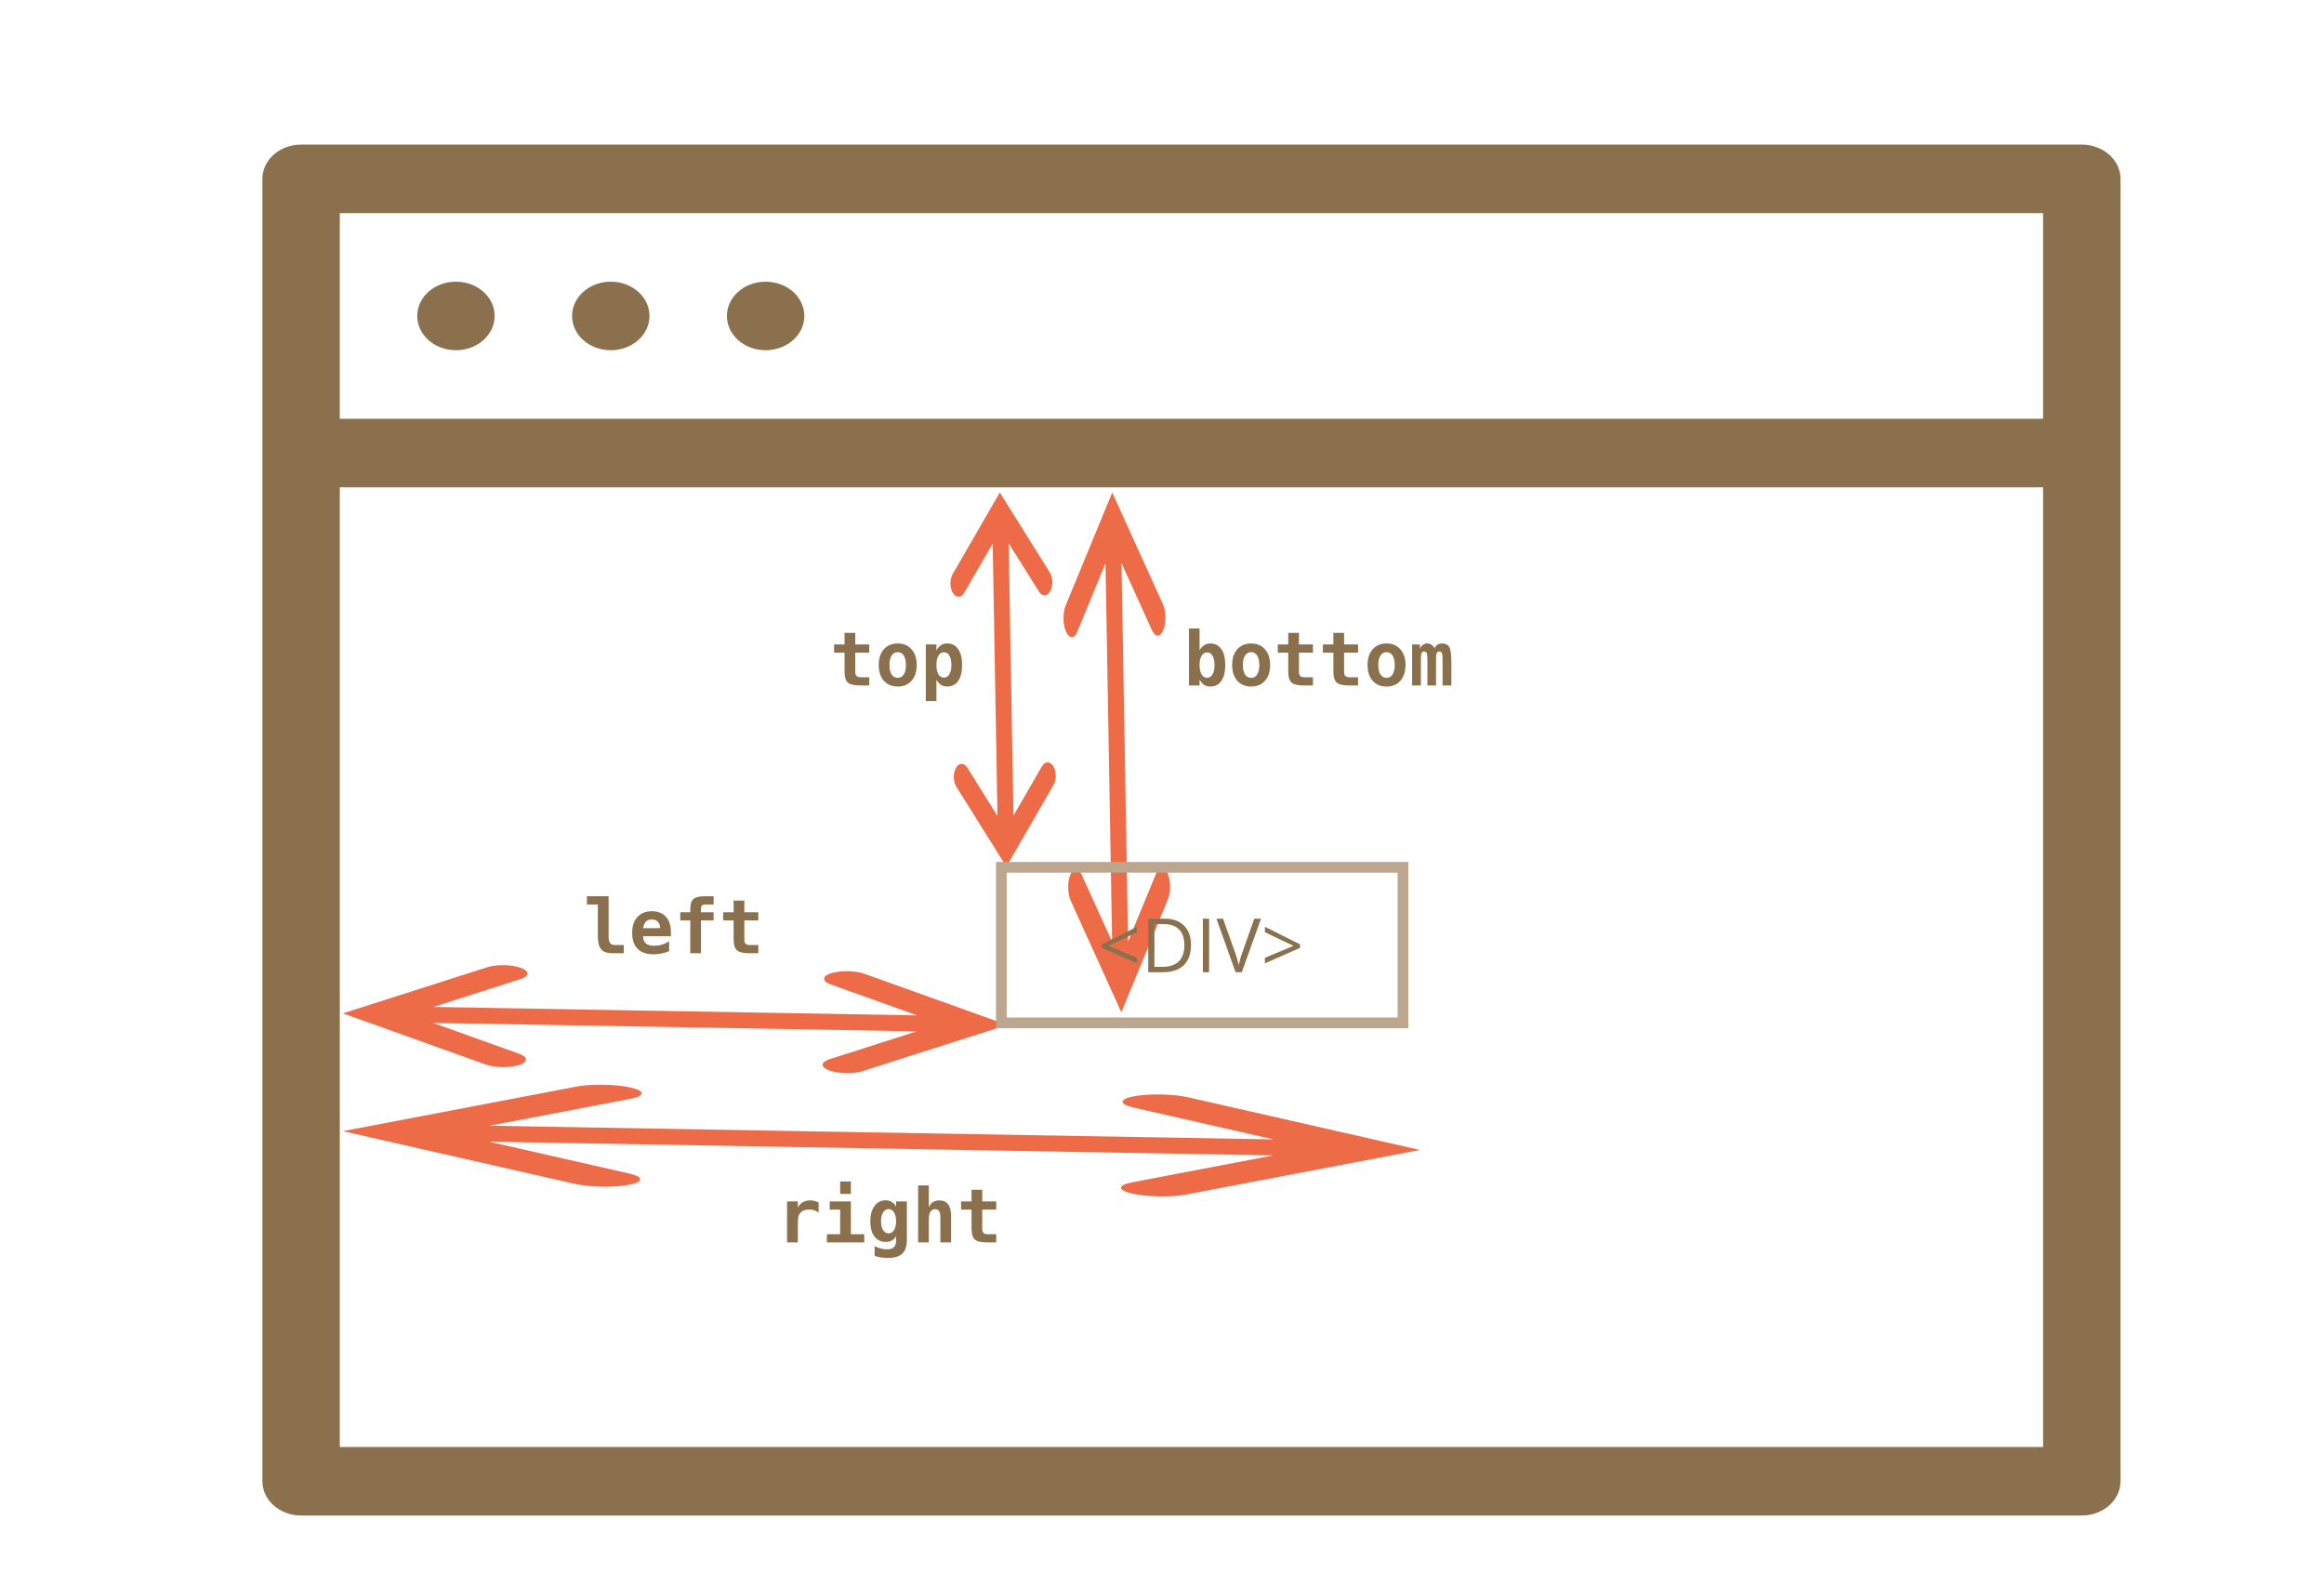
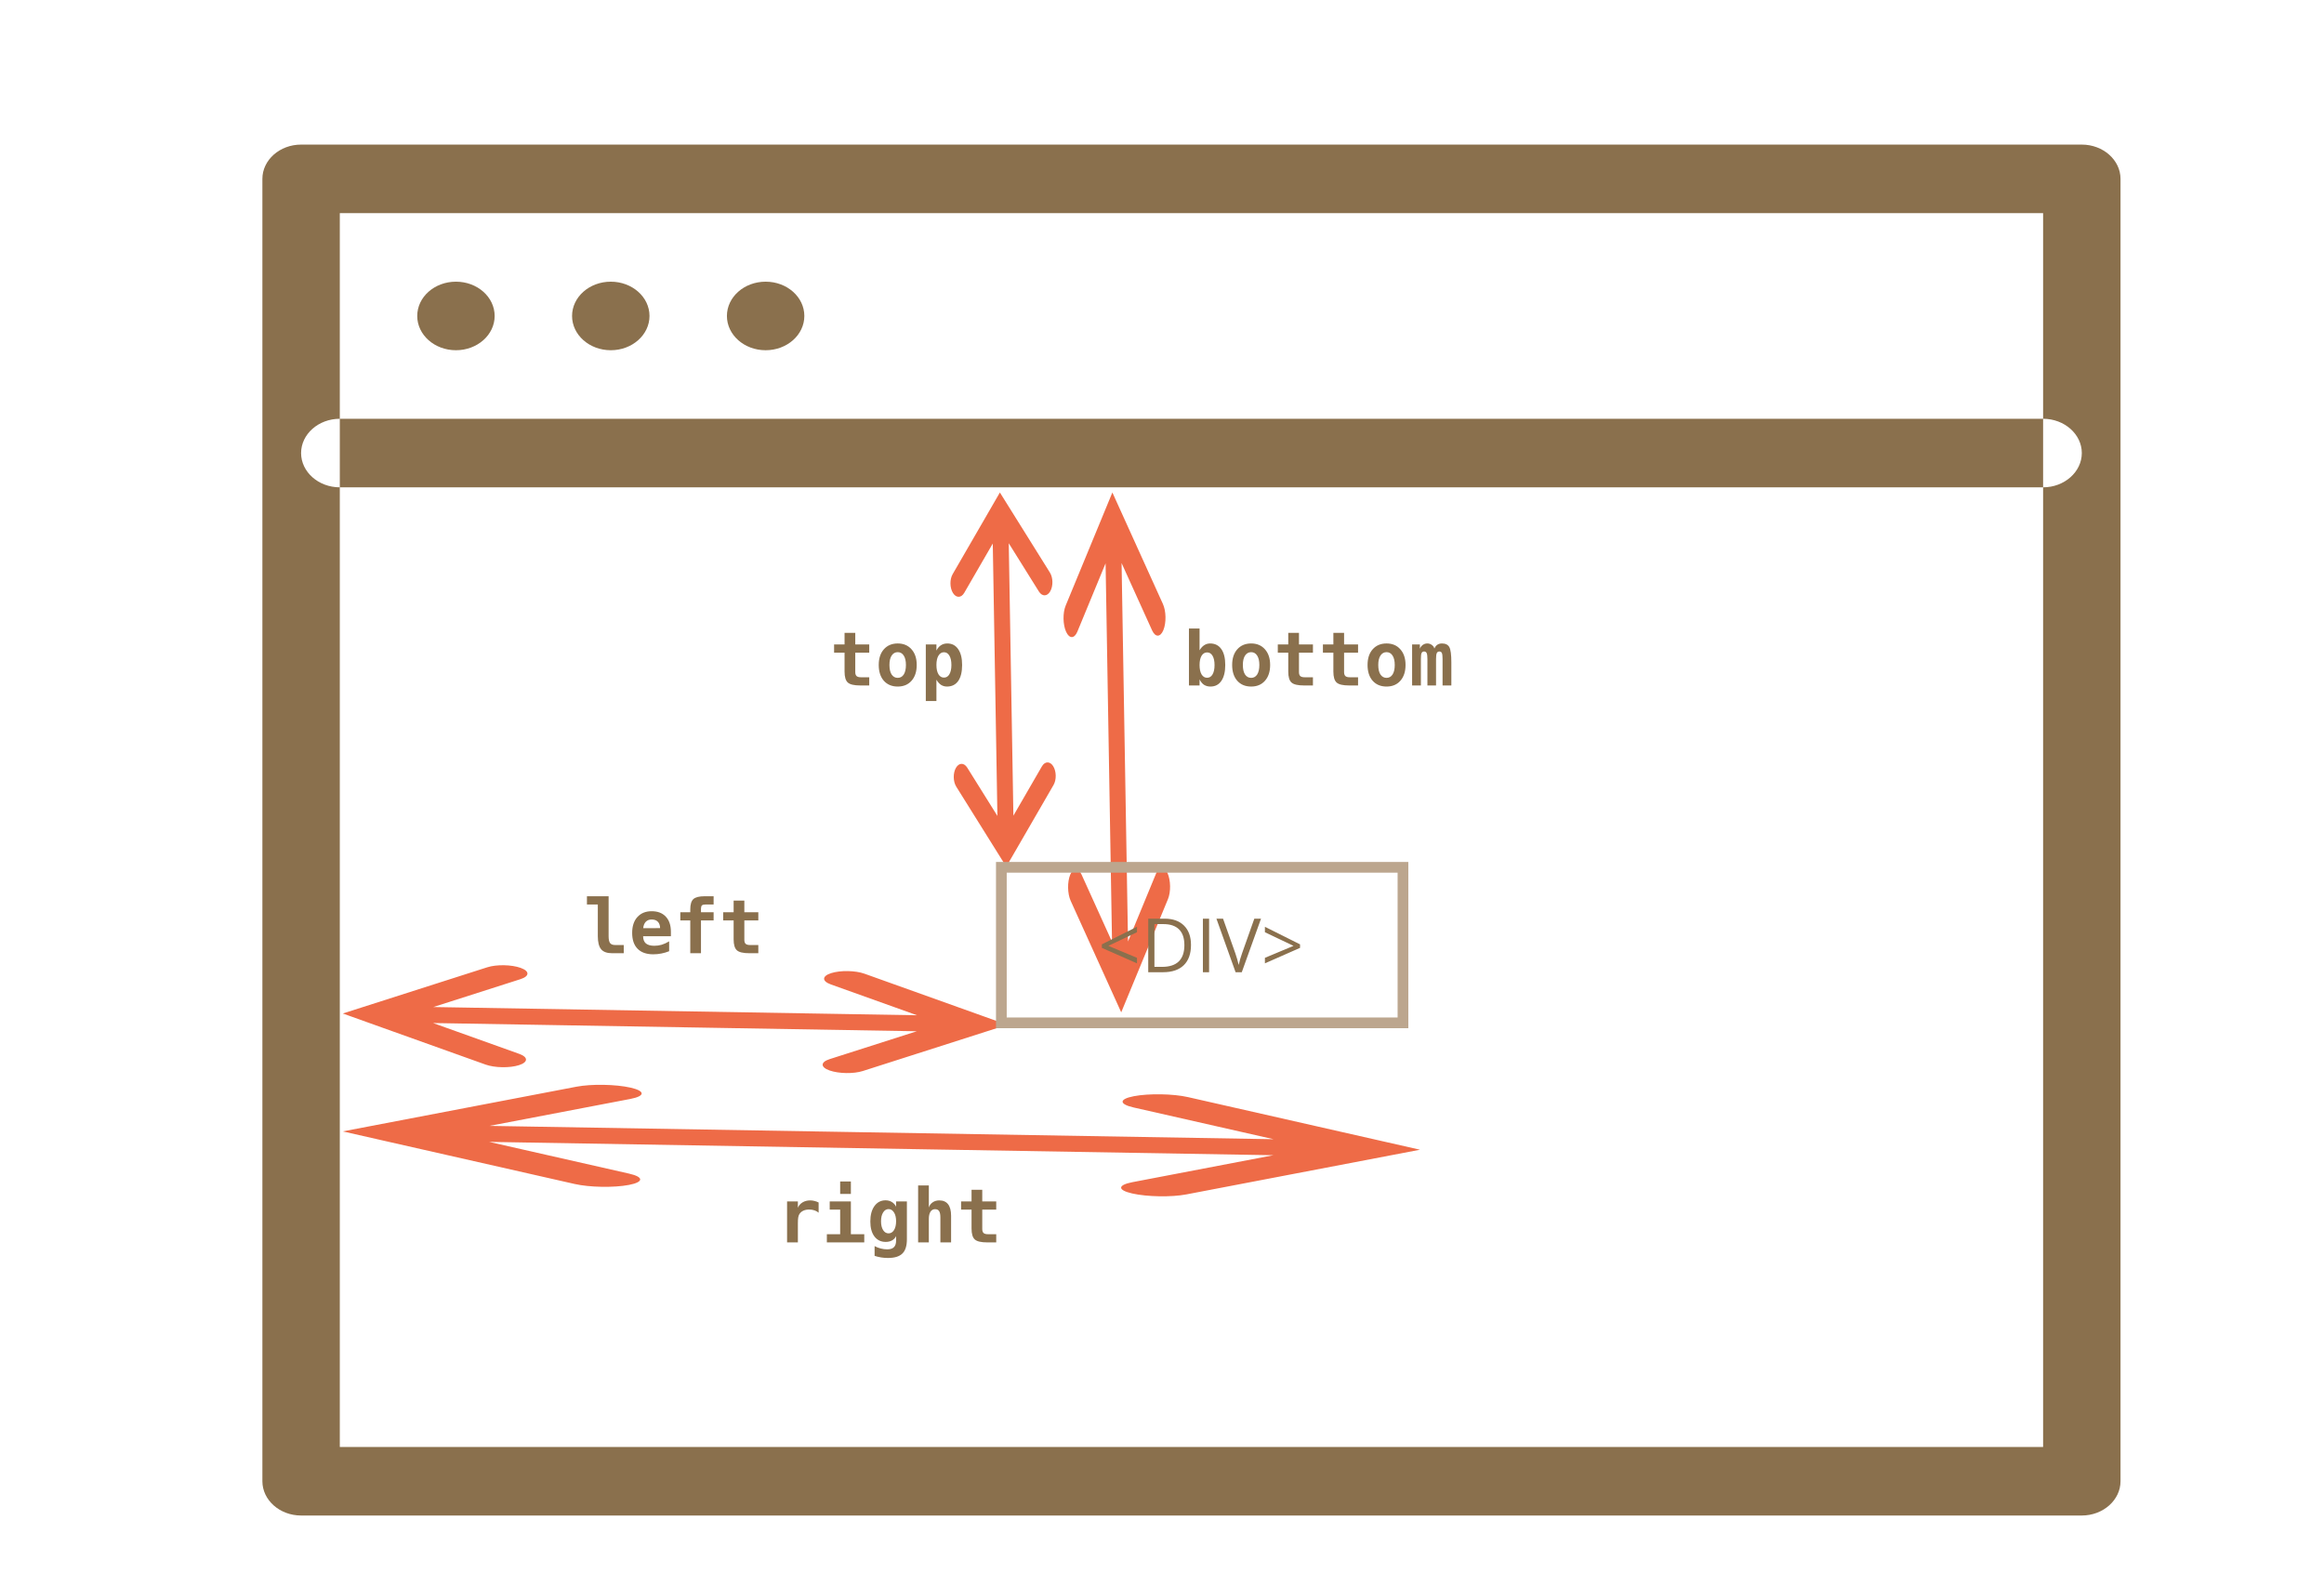
- <svg xmlns="http://www.w3.org/2000/svg" width="434px" height="296px" viewBox="0 0 434 296" version="1.1">
-   <defs />
-   <g id="combined" stroke="none" stroke-width="1" fill="none" fill-rule="evenodd">
-     <g id="coords">
-       <g id="noun_69008_cc" transform="translate(49, 27)" fill="#8A704D">
-         <path d="M339.771,256 L7.229,256 C3.239,256 0,253.12 0,249.6 L0,6.4 C0,2.88 3.239,0 7.229,0 L339.771,0 C343.747,0 347,2.88 347,6.4 L347,249.6 C347,253.12 343.747,256 339.771,256 L339.771,256 Z M14.458,243.2 L332.542,243.2 L332.542,12.8 L14.458,12.8 L14.458,243.2 L14.458,243.2 Z" id="Shape" />
-         <path d="M332.542,64 L14.458,64 C10.468,64 7.229,61.12 7.229,57.6 C7.229,54.08 10.468,51.2 14.458,51.2 L332.542,51.2 C336.518,51.2 339.771,54.08 339.771,57.6 C339.771,61.12 336.518,64 332.542,64 L332.542,64 Z" id="Shape" />
-         <path d="M43.375,32 C43.375,35.536 40.14,38.4 36.146,38.4 C32.152,38.4 28.917,35.536 28.917,32 C28.917,28.464 32.152,25.6 36.146,25.6 C40.14,25.6 43.375,28.464 43.375,32 L43.375,32 Z" id="Shape" />
-         <path d="M72.292,32 C72.292,35.536 69.057,38.4 65.062,38.4 C61.068,38.4 57.833,35.536 57.833,32 C57.833,28.464 61.068,25.6 65.062,25.6 C69.057,25.6 72.292,28.464 72.292,32 L72.292,32 Z" id="Shape" />
-         <path d="M101.208,32 C101.208,35.536 97.973,38.4 93.979,38.4 C89.985,38.4 86.75,35.536 86.75,32 C86.75,28.464 89.985,25.6 93.979,25.6 C97.973,25.6 101.208,28.464 101.208,32 L101.208,32 Z" id="Shape" />
+ <svg xmlns="http://www.w3.org/2000/svg" width="434" height="296" viewBox="0 0 434 296">
+   <g fill="none" fill-rule="evenodd">
+     <g>
+       <g fill="#8A704D">
+         <path d="M388.77 283H56.23c-3.99 0-7.23-2.88-7.23-6.4V33.4c0-3.52 3.24-6.4 7.23-6.4h332.54c3.977 0 7.23 2.88 7.23 6.4v243.2c0 3.52-3.253 6.4-7.23 6.4zM63.46 270.2h318.084V39.8H63.458v230.4zM381.542 91H63.458c-3.99 0-7.23-2.88-7.23-6.4 0-3.52 3.24-6.4 7.23-6.4h318.084c3.976 0 7.23 2.88 7.23 6.4 0 3.52-3.254 6.4-7.23 6.4zM92.375 59c0 3.536-3.235 6.4-7.23 6.4-3.993 0-7.228-2.864-7.228-6.4 0-3.536 3.235-6.4 7.23-6.4 3.993 0 7.228 2.864 7.228 6.4zM121.292 59c0 3.536-3.235 6.4-7.23 6.4-3.994 0-7.23-2.864-7.23-6.4 0-3.536 3.236-6.4 7.23-6.4 3.995 0 7.23 2.864 7.23 6.4zM150.208 59c0 3.536-3.235 6.4-7.23 6.4-3.993 0-7.228-2.864-7.228-6.4 0-3.536 3.235-6.4 7.23-6.4 3.993 0 7.228 2.864 7.228 6.4z" />
      </g>
-       <path d="M219.778,125.408 L207.16,117.818 C206.674,117.527 206.041,117.381 205.404,117.381 C204.769,117.381 204.132,117.527 203.648,117.818 C202.679,118.402 202.679,119.347 203.648,119.93 L212.757,125.408 L183.403,125.408 C183.398,125.408 183.393,125.409 183.386,125.409 L161.888,125.409 L170.997,119.931 C171.966,119.347 171.966,118.402 170.997,117.819 C170.026,117.236 168.455,117.236 167.486,117.819 L152.384,126.902 L154.867,128.396 L167.486,135.986 C167.971,136.277 168.605,136.424 169.241,136.424 C169.876,136.424 170.513,136.277 170.997,135.986 C171.966,135.402 171.966,134.457 170.997,133.874 L161.888,128.396 L191.242,128.396 C191.247,128.396 191.252,128.395 191.259,128.395 L212.757,128.395 L203.648,133.873 C202.679,134.457 202.679,135.402 203.648,135.985 C204.619,136.568 206.19,136.568 207.16,135.985 L222.261,126.902 L219.778,125.408" id="Fill-25" fill="#EE6B47" transform="translate(187.3226, 126.9029) rotate(-91) translate(-187.3226, -126.9029) " />
-       <path d="M253.648,139.004 L236.118,131.414 C235.443,131.123 234.563,130.977 233.679,130.977 C232.796,130.977 231.912,131.123 231.24,131.414 C229.893,131.998 229.893,132.943 231.24,133.526 L243.894,139.004 L203.115,139.004 C203.108,139.004 203.101,139.005 203.092,139.005 L173.226,139.005 L185.88,133.527 C187.227,132.943 187.227,131.998 185.88,131.415 C184.531,130.832 182.349,130.832 181.002,131.415 L160.024,140.498 L163.472,141.992 L181.002,149.582 C181.677,149.873 182.557,150.02 183.441,150.02 C184.324,150.02 185.208,149.873 185.88,149.582 C187.227,148.998 187.227,148.053 185.88,147.47 L173.226,141.992 L214.005,141.992 C214.012,141.992 214.019,141.991 214.028,141.991 L243.894,141.991 L231.24,147.469 C229.893,148.053 229.893,148.998 231.24,149.581 C232.588,150.164 234.771,150.164 236.118,149.581 L257.096,140.498 L253.648,139.004" id="Fill-27" fill="#EE6B47" transform="translate(208.5599, 140.499) rotate(-91) translate(-208.5599, -140.499) " />
-       <path d="M183.699,188.815 L161.291,181.225 C160.429,180.934 159.304,180.788 158.173,180.788 C157.045,180.788 155.915,180.934 155.055,181.225 C153.334,181.809 153.334,182.754 155.055,183.337 L171.231,188.815 L119.104,188.815 C119.095,188.815 119.086,188.816 119.075,188.816 L80.897,188.816 L97.073,183.338 C98.795,182.754 98.795,181.809 97.073,181.226 C95.349,180.643 92.559,180.643 90.838,181.226 L64.022,190.309 L68.429,191.803 L90.838,199.393 C91.7,199.684 92.825,199.831 93.956,199.831 C95.084,199.831 96.214,199.684 97.073,199.393 C98.795,198.809 98.795,197.864 97.073,197.281 L80.897,191.803 L133.025,191.803 C133.034,191.803 133.042,191.802 133.054,191.802 L171.231,191.802 L155.055,197.28 C153.334,197.864 153.334,198.809 155.055,199.392 C156.78,199.975 159.57,199.975 161.291,199.392 L188.107,190.309 L183.699,188.815" id="Fill-26" fill="#EE6B47" transform="translate(126.0644, 190.3095) rotate(-179) translate(-126.0644, -190.3095) " />
-       <path d="M258.035,211.488 L221.706,203.898 C220.309,203.607 218.485,203.461 216.652,203.461 C214.824,203.461 212.99,203.607 211.598,203.898 C208.807,204.482 208.807,205.427 211.598,206.01 L237.822,211.488 L153.314,211.488 C153.3,211.488 153.286,211.489 153.267,211.489 L91.374,211.489 L117.599,206.011 C120.389,205.427 120.389,204.482 117.599,203.899 C114.803,203.316 110.28,203.316 107.49,203.899 L64.016,212.982 L71.162,214.476 L107.49,222.066 C108.888,222.357 110.711,222.504 112.544,222.504 C114.373,222.504 116.206,222.357 117.599,222.066 C120.389,221.482 120.389,220.537 117.599,219.954 L91.374,214.476 L175.882,214.476 C175.896,214.476 175.911,214.475 175.93,214.475 L237.822,214.475 L211.598,219.953 C208.807,220.537 208.807,221.482 211.598,222.065 C214.393,222.648 218.916,222.648 221.706,222.065 L265.181,212.982 L258.035,211.488" id="Fill-28" fill="#EE6B47" transform="translate(164.5982, 212.9821) rotate(-179) translate(-164.5982, -212.9821) " />
-       <rect id="Rectangle-6" stroke="#BCA68E" stroke-width="2" x="187" y="161.957" width="75" height="29.043" />
-       <text id="&lt;DIV&gt;" font-family="Open Sans" font-size="14" font-weight="526" fill="#8A704D">
+       <path d="M185.277 94.473l-7.375 12.748c-.283.49-.418 1.127-.407 1.764.01.635.167 1.27.466 1.748.602.96 1.547.943 2.113-.036l5.324-9.202.5 29.354v.017l.365 21.498-5.633-9.016c-.6-.96-1.546-.943-2.113.036-.566.98-.54 2.552.06 3.51l9.34 14.948 1.452-2.506 7.374-12.748c.283-.49.42-1.127.408-1.763-.01-.636-.168-1.27-.468-1.75-.6-.958-1.545-.942-2.112.037l-5.323 9.203-.5-29.355v-.016l-.366-21.5 5.632 9.017c.6.958 1.546.942 2.112-.037.567-.98.54-2.552-.06-3.51l-9.34-14.948-1.45 2.508" fill="#EE6B47" />
+       <path d="M206.3 95.436l-7.293 17.66c-.28.68-.41 1.56-.395 2.446.015.882.176 1.764.478 2.43.607 1.338 1.552 1.322 2.112-.035l5.263-12.747.694 40.78v.022l.508 29.866-5.694-12.56c-.606-1.338-1.55-1.322-2.112.035-.56 1.358-.522 3.54.083 4.878l9.44 20.825 1.435-3.474 7.292-17.658c.28-.68.412-1.562.397-2.447-.016-.882-.178-1.764-.48-2.43-.607-1.338-1.552-1.322-2.113.035l-5.262 12.747-.694-40.78v-.022l-.508-29.866 5.693 12.56c.607 1.337 1.552 1.32 2.112-.035.56-1.36.523-3.542-.083-4.878l-9.44-20.825-1.435 3.474" fill="#EE6B47" />
+       <path d="M68.403 190.825l22.28 7.97c.857.307 1.98.472 3.11.49 1.128.02 2.26-.107 3.125-.383 1.732-.555 1.748-1.5.036-2.112l-16.083-5.753 52.13.886h.028l38.178.65-16.27 5.202c-1.73.554-1.747 1.5-.036 2.112 1.715.612 4.505.66 6.236.106l26.97-8.627-4.382-1.57-22.28-7.97c-.856-.306-1.98-.472-3.11-.49-1.127-.02-2.26.107-3.125.384-1.732.554-1.748 1.5-.037 2.112l16.083 5.753-52.127-.886c-.01-.002-.02 0-.03 0l-38.178-.65 16.27-5.203c1.73-.555 1.747-1.5.035-2.112-1.714-.612-4.504-.66-6.235-.106l-26.97 8.626 4.38 1.57" fill="#EE6B47" />
+       <path d="M71.136 212.888l36.2 8.207c1.392.315 3.213.492 5.046.523 1.828.03 3.664-.083 5.062-.35 2.8-.537 2.816-1.482.035-2.113l-26.132-5.924 84.508 1.438h.048l61.892 1.052-26.318 5.032c-2.8.537-2.816 1.482-.035 2.112 2.785.63 7.308.708 10.108.172l43.63-8.344-7.12-1.615-36.2-8.208c-1.393-.316-3.214-.494-5.047-.525-1.828-.03-3.664.085-5.062.352-2.8.537-2.815 1.482-.035 2.112l26.132 5.923-84.508-1.437h-.05l-61.89-1.052 26.317-5.032c2.8-.536 2.816-1.48.035-2.112-2.785-.63-7.308-.707-10.108-.172l-43.63 8.344 7.122 1.616" fill="#EE6B47" />
+       <path stroke="#BCA68E" stroke-width="2" d="M187 161.957h75V191h-75z" />
+       <text font-family="Open Sans" font-size="14" font-weight="526" fill="#8A704D">
        <tspan x="205.052" y="181.544">&lt;DIV&gt;</tspan>
      </text>
-       <text id="top" font-family="Consolas" font-size="14" font-weight="bold" fill="#8A704D">
+       <text font-family="Consolas" font-size="14" font-weight="bold" fill="#8A704D">
        <tspan x="155" y="128">top</tspan>
      </text>
-       <text id="bottom" font-family="Consolas" font-size="14" font-weight="bold" fill="#8A704D">
+       <text font-family="Consolas" font-size="14" font-weight="bold" fill="#8A704D">
        <tspan x="221" y="128">bottom</tspan>
      </text>
-       <text id="left" font-family="Consolas" font-size="14" font-weight="bold" fill="#8A704D">
+       <text font-family="Consolas" font-size="14" font-weight="bold" fill="#8A704D">
        <tspan x="109" y="178">left</tspan>
      </text>
-       <text id="right" font-family="Consolas" font-size="14" font-weight="bold" fill="#8A704D">
+       <text font-family="Consolas" font-size="14" font-weight="bold" fill="#8A704D">
        <tspan x="145" y="232">right</tspan>
      </text>
    </g>
  </g>
</svg>
